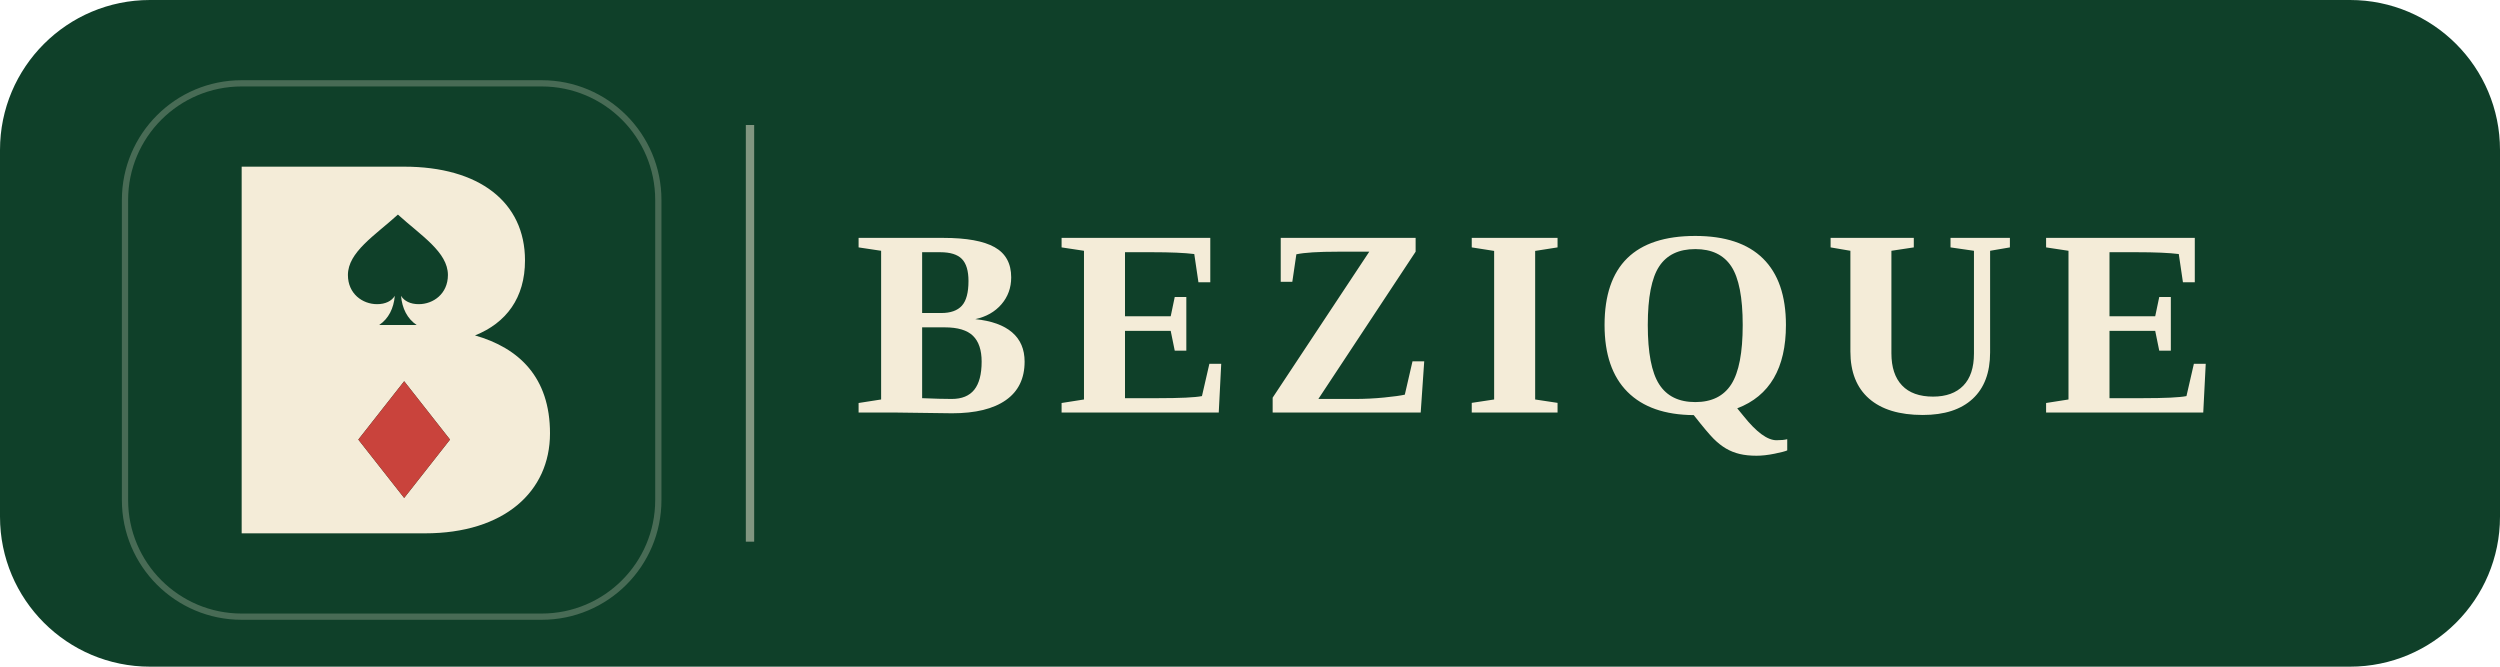
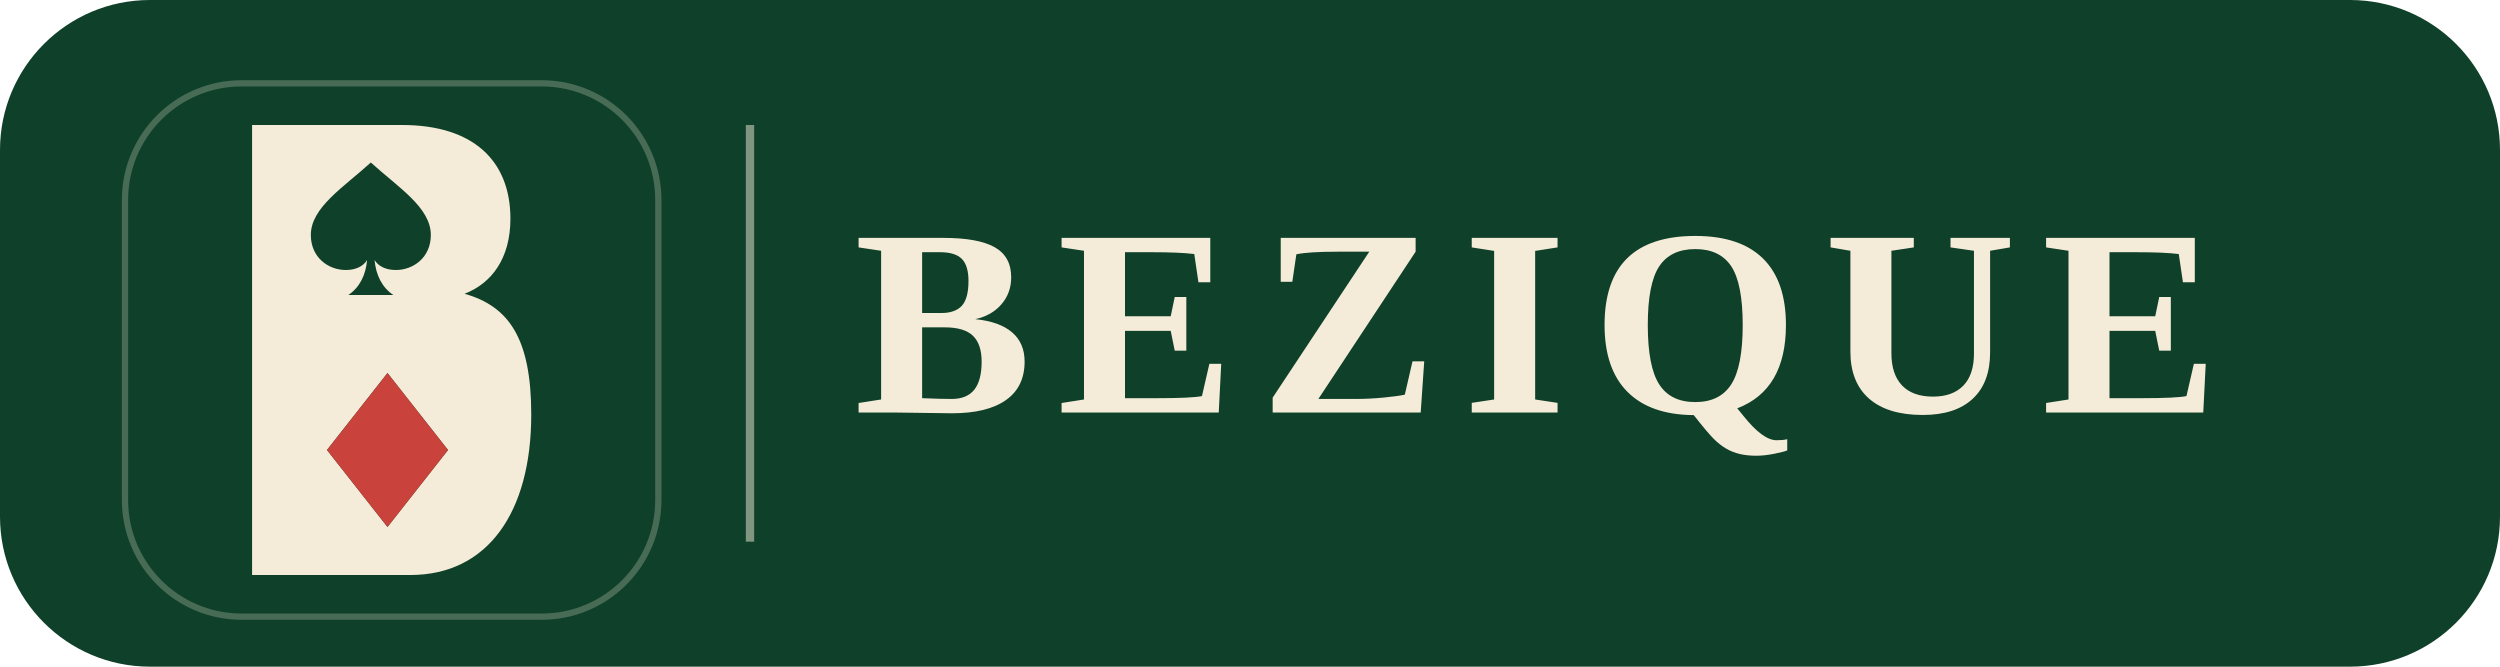
<svg xmlns="http://www.w3.org/2000/svg" viewBox="0 0 1200 320" role="img" aria-label="Bezique">
  <rect width="1200" height="320" rx="72" fill="#0f4029" />
  <g transform="translate(60 40) scale(0.5)">
    <rect width="512" height="512" rx="112" fill="#0f4029" stroke="#f4ecd8" stroke-opacity="0.25" stroke-width="6" />
-     <path fill="#f4ecd8" fill-rule="evenodd" d="M112 80 H268 C340 80 384 114 384 170 C384 206 366 230 336 242 C378 254 408 282 408 336 C408 392 364 432 288 432 H112 Z M 262.0 126.0 C 284.0 146.0 310.0 162.0 310.0 184.0 C 310.0 202.0 296.0 212.0 282.0 212.0 C 274.0 212.0 268.0 209.0 265.0 204.0 C 266.0 216.0 271.0 226.0 280.0 232.0 L 244.0 232.0 C 253.0 226.0 258.0 216.0 259.0 204.0 C 256.0 209.0 250.0 212.0 242.0 212.0 C 228.0 212.0 214.0 202.0 214.0 184.0 C 214.0 162.0 240.0 146.0 262.0 126.0 Z M 268.0 286.0 L 312.0 342.0 L 268.0 398.0 L 224.0 342.0 Z" />
-     <path fill="#c9433c" d="M 268.0 286.0 L 312.0 342.0 L 268.0 398.0 L 224.0 342.0 Z" />
+     <path transform="translate(30 0)" fill="#f4ecd8" fill-rule="evenodd" d="M92 40 H236 C304 40 340 74 340 130 C340 168 322 192 296 202 C338 214 360 244 360 318 C360 412 318 472 244 472 H92 Z M 206.0 76.0 C 232.4 100.0 263.6 119.2 263.6 145.6 C 263.6 167.2 246.8 179.2 230.0 179.2 C 220.4 179.2 213.2 175.6 209.6 169.6 C 210.8 184.0 216.8 196.0 227.6 203.2 L 184.4 203.2 C 195.2 196.0 201.2 184.0 202.4 169.6 C 198.8 175.6 191.6 179.2 182.0 179.2 C 165.2 179.2 148.4 167.2 148.4 145.6 C 148.4 119.2 179.6 100.0 206.0 76.0 Z M 222.0 278.1 L 280.1 352.0 L 222.0 425.9 L 163.9 352.0 Z" />
+     <path transform="translate(30 0)" fill="#c9433c" d="M 222.0 278.1 L 280.1 352.0 L 222.0 425.9 L 163.9 352.0 Z" />
  </g>
  <line x1="360" y1="60" x2="360" y2="260" stroke="#f4ecd8" stroke-opacity="0.5" stroke-width="4" />
  <text x="410" y="198" font-family="Georgia, 'Times New Roman', serif" font-size="128" font-weight="700" letter-spacing="12" fill="#f4ecd8">BEZIQUE</text>
</svg>
